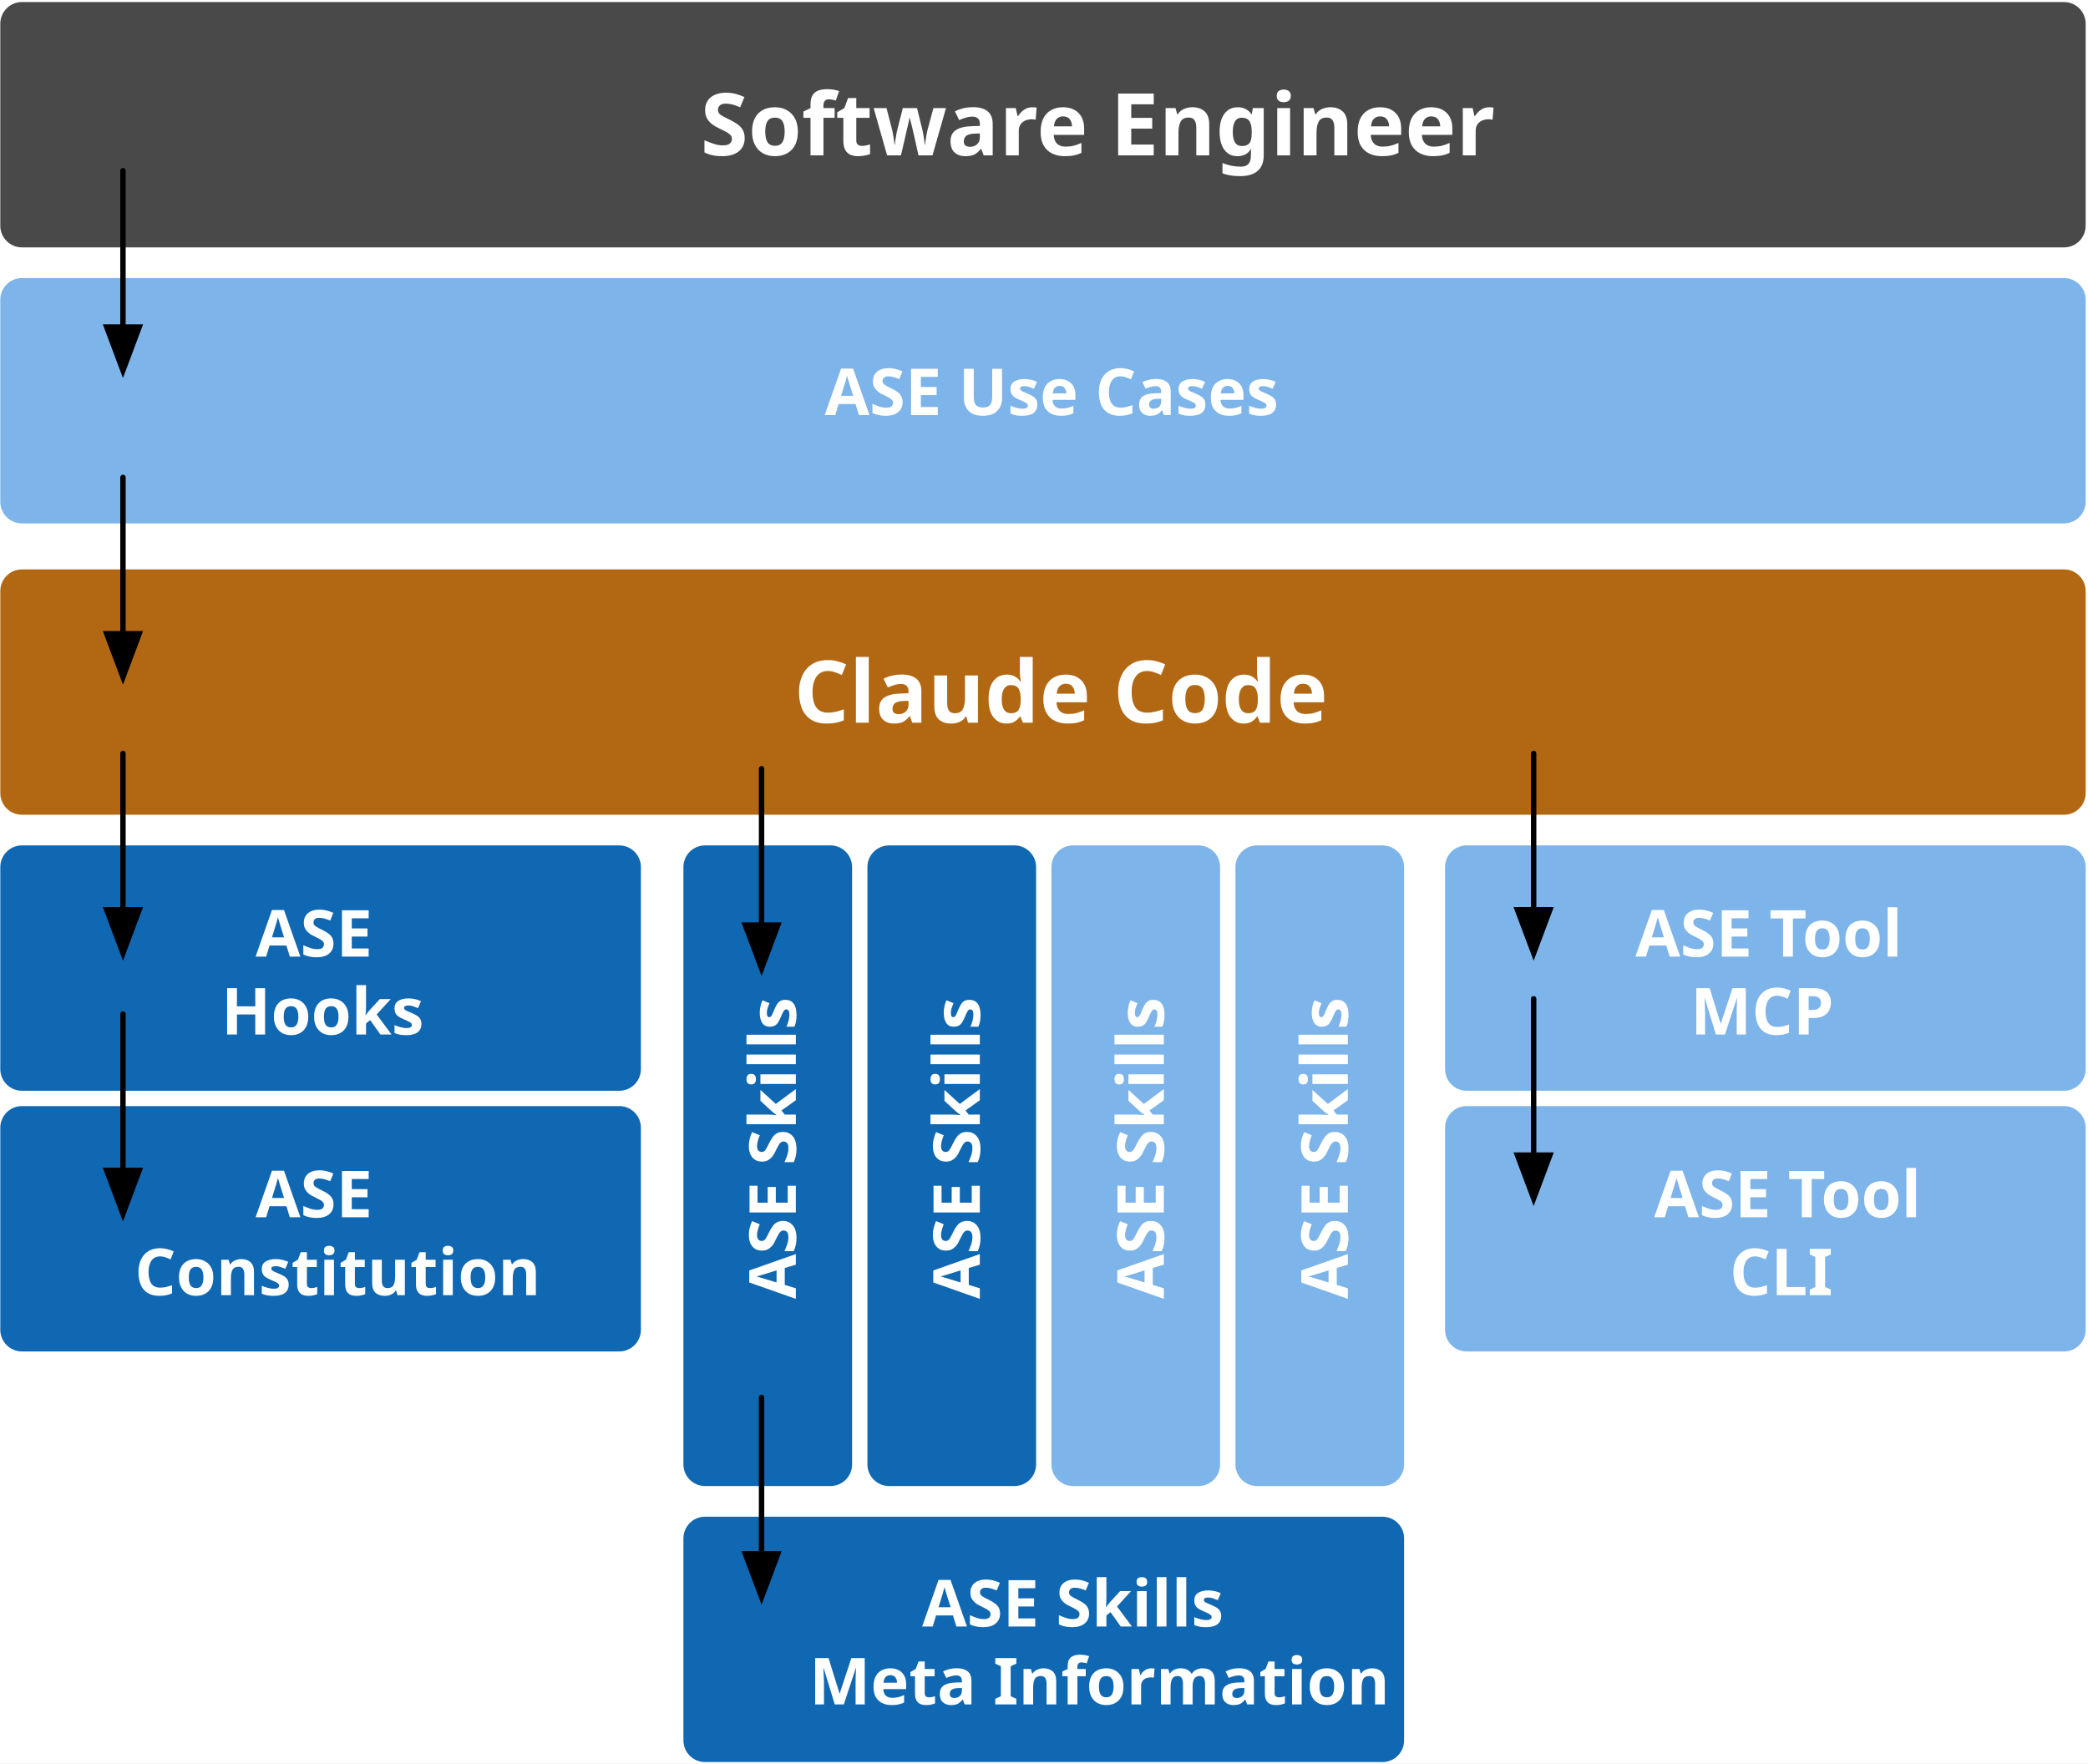
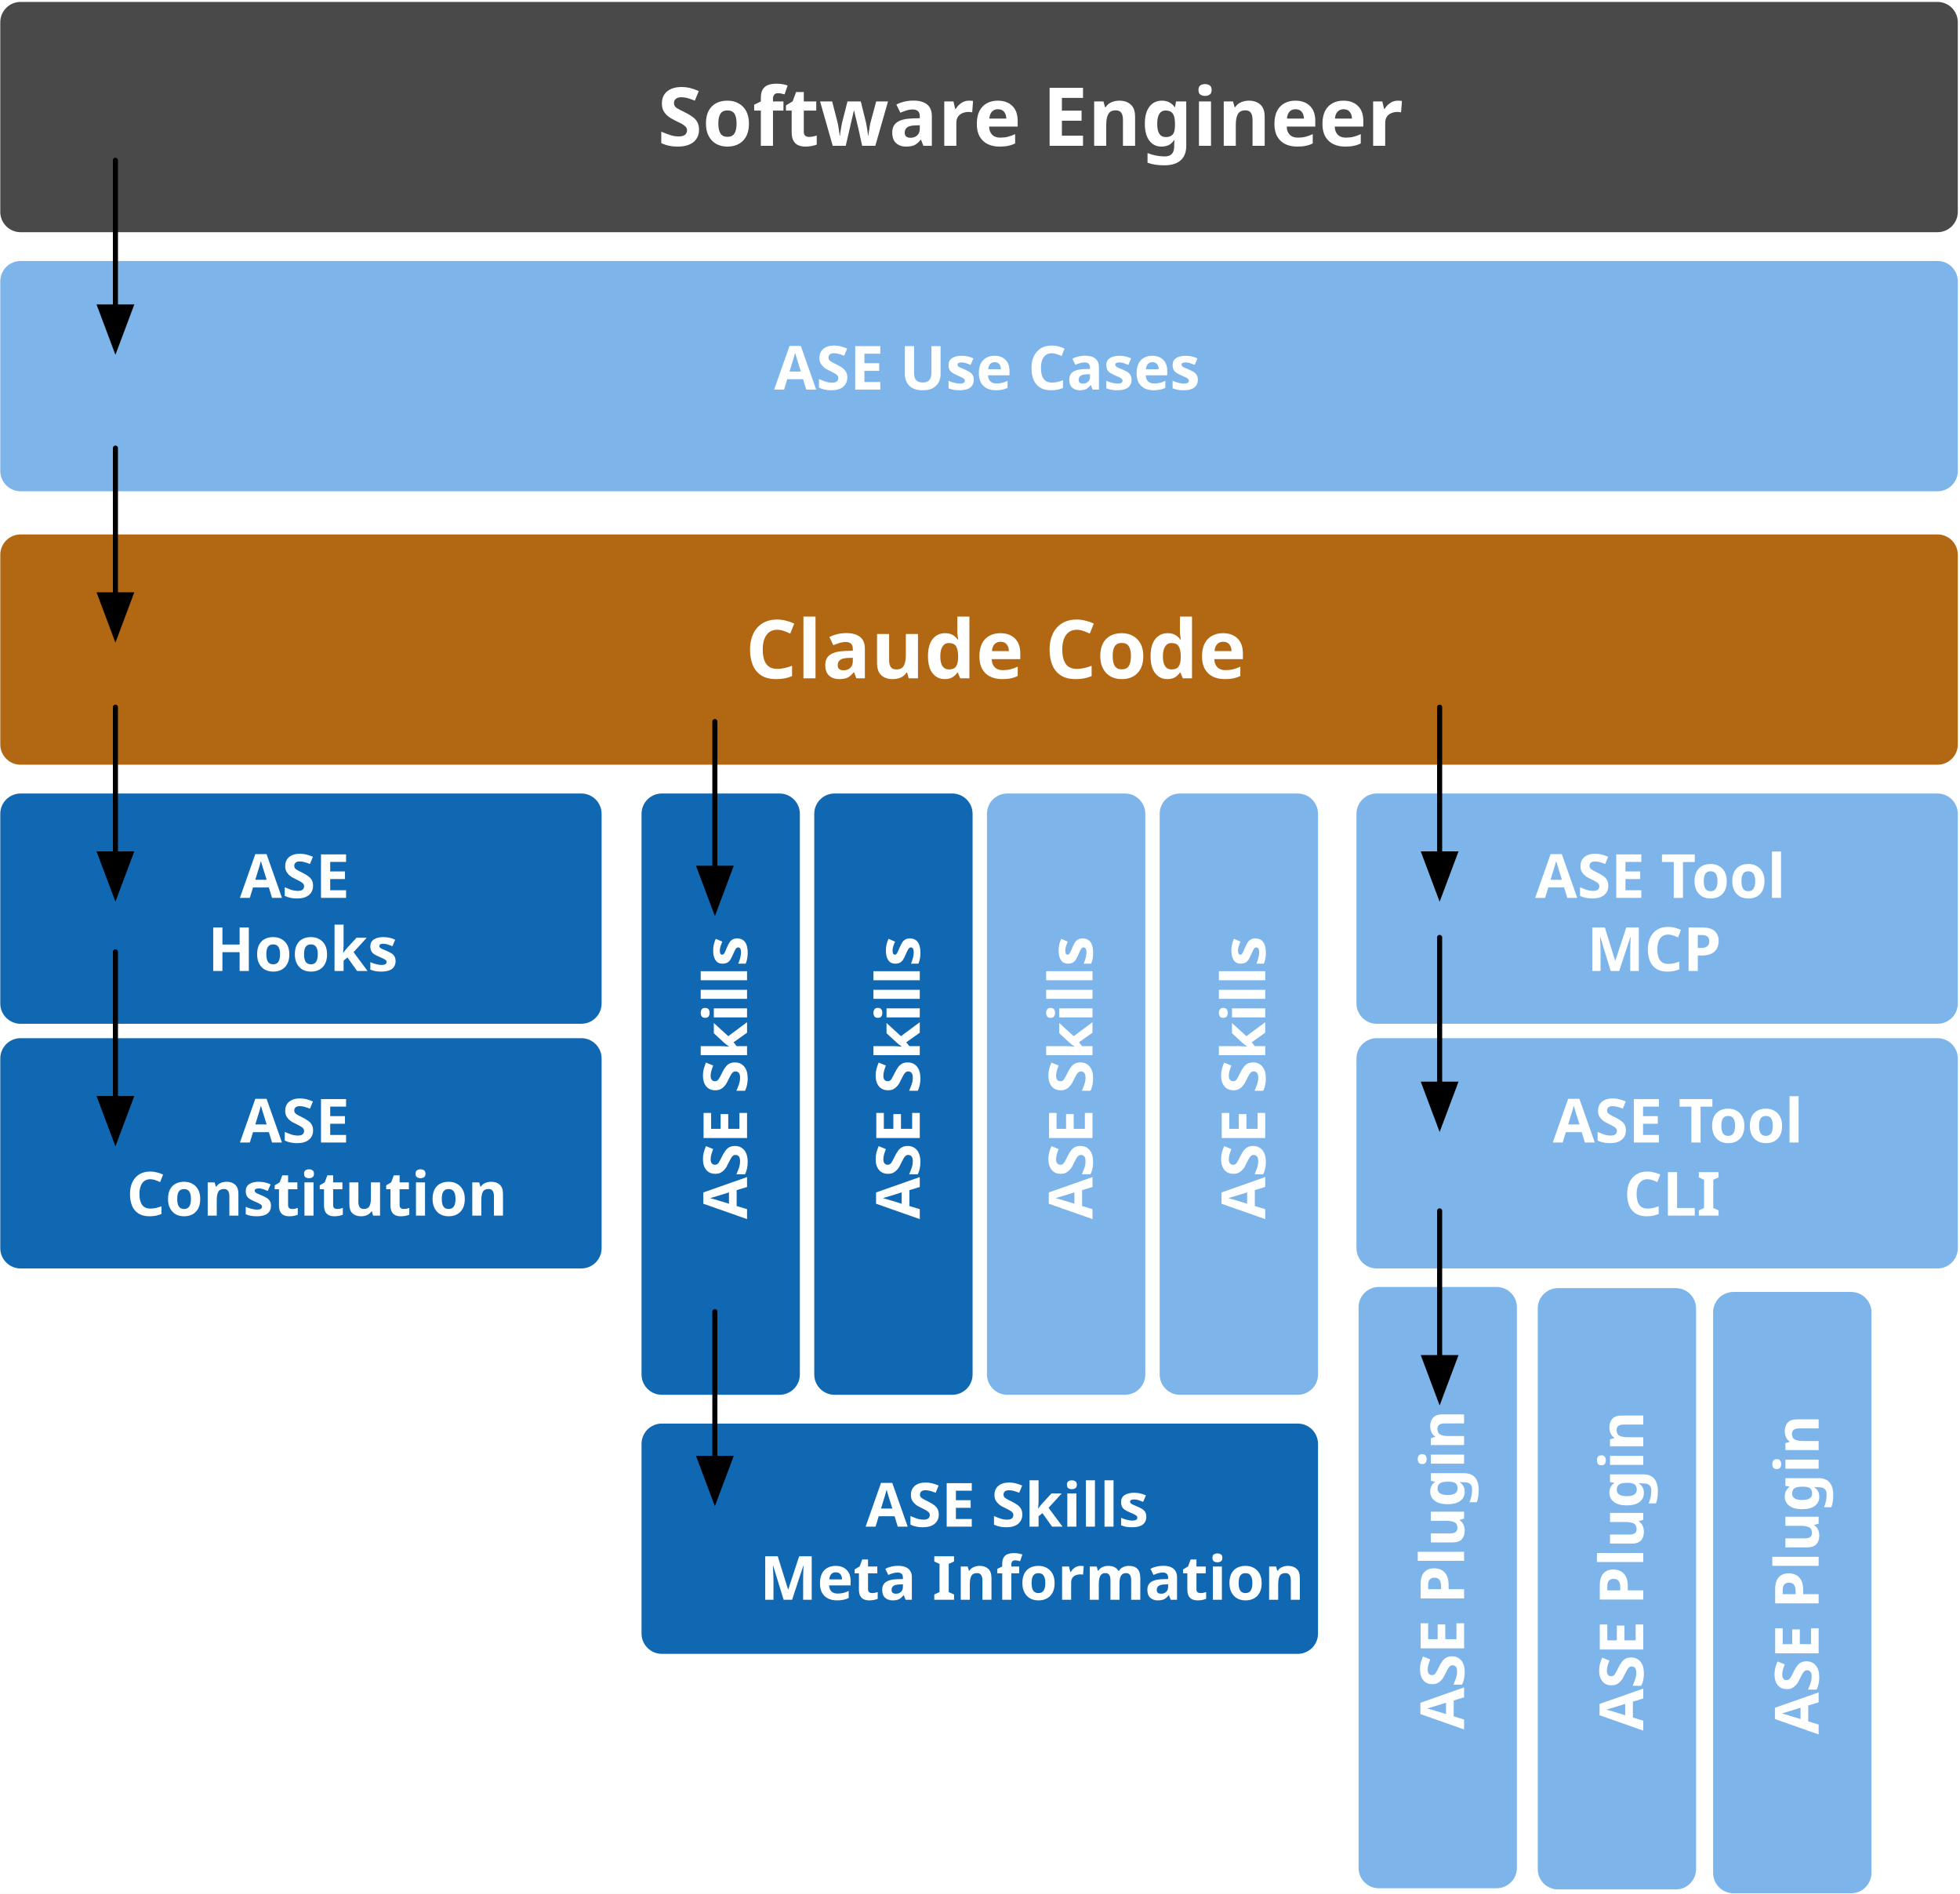
- <svg xmlns="http://www.w3.org/2000/svg" version="1.1" viewBox="119 96 386 326" width="386" height="326">
+ <svg xmlns="http://www.w3.org/2000/svg" version="1.1" viewBox="119 96 386 373" width="386" height="373">
  <defs>
    <marker orient="auto" overflow="visible" markerUnits="strokeWidth" id="FilledArrow_Marker" stroke-linejoin="miter" stroke-miterlimit="10" viewBox="-1 -4 10 8" markerWidth="10" markerHeight="8" color="black">
      <g>
        <path d="M 8 0 L 0 -3 L 0 3 Z" fill="currentColor" stroke="currentColor" stroke-width="1" />
      </g>
    </marker>
  </defs>
-   <g id="Canvas_1" stroke-opacity="1" stroke-dasharray="none" fill="none" stroke="none" fill-opacity="1">
-     <rect fill="white" x="119" y="96" width="386" height="326" />
+   <g id="Canvas_1" fill="none" stroke="none" stroke-opacity="1" stroke-dasharray="none" fill-opacity="1">
+     <rect fill="white" x="119" y="96" width="386" height="373" />
    <g id="Canvas_1_Content">
      <g id="Graphic_629">
        <path d="M 123.055 300.472 L 233.48 300.472 C 235.689 300.472 237.48 302.263 237.48 304.472 L 237.48 341.827 C 237.48 344.036 235.689 345.827 233.48 345.827 L 123.055 345.827 C 120.846 345.827 119.055 344.036 119.055 341.827 L 119.055 304.472 C 119.055 302.263 120.846 300.472 123.055 300.472 Z" fill="#1067b2" />
      </g>
      <g id="Graphic_631">
        <path d="M 123.055 201.26 L 500.567 201.26 C 502.776 201.26 504.567 203.051 504.567 205.26 L 504.567 242.614 C 504.567 244.823 502.776 246.614 500.567 246.614 L 123.055 246.614 C 120.846 246.614 119.055 244.823 119.055 242.614 L 119.055 205.26 C 119.055 203.051 120.846 201.26 123.055 201.26 Z" fill="#b26813" />
      </g>
      <g id="Graphic_624">
        <text transform="translate(143.8976 312.0268)" fill="white">
          <tspan font-family="Myriad Pro" font-weight="bold" font-size="12" fill="white" x="22.35" y="9" xml:space="preserve">ASE</tspan>
          <tspan font-family="Myriad Pro" font-weight="bold" font-size="12" fill="white" x="7958079e-19" y="23.4" xml:space="preserve">Constitution</tspan>
        </text>
      </g>
      <g id="Graphic_628">
        <text transform="translate(265.7874 217.5984)" fill="white">
          <tspan font-family="Myriad Pro" font-weight="bold" font-size="16" fill="white" x="0" y="12" xml:space="preserve">Claude Code</tspan>
        </text>
      </g>
      <g id="Graphic_726">
        <path d="M 249.342 376.378 L 374.57 376.378 C 376.78 376.378 378.57 378.169 378.57 380.378 L 378.57 417.732 C 378.57 419.941 376.78 421.732 374.57 421.732 L 249.342 421.732 C 247.133 421.732 245.342 419.941 245.342 417.732 L 245.342 380.378 C 245.342 378.169 247.133 376.378 249.342 376.378 Z" fill="#1067b2" />
      </g>
      <g id="Graphic_725">
        <text transform="translate(268.6221 387.6772)" fill="white">
          <tspan font-family="Myriad Pro" font-weight="bold" font-size="12" fill="white" x="20.85" y="9" xml:space="preserve">ASE Skills</tspan>
          <tspan font-family="Myriad Pro" font-weight="bold" font-size="12" fill="white" x="0" y="23.4" xml:space="preserve">Meta Information</tspan>
        </text>
      </g>
      <g id="Graphic_729">
        <path d="M 390.142 252.283 L 500.567 252.283 C 502.776 252.283 504.567 254.074 504.567 256.283 L 504.567 293.638 C 504.567 295.847 502.776 297.638 500.567 297.638 L 390.142 297.638 C 387.933 297.638 386.142 295.847 386.142 293.638 L 386.142 256.283 C 386.142 254.074 387.933 252.283 390.142 252.283 Z" fill="#7db4ea" />
      </g>
      <g id="Graphic_728">
        <text transform="translate(421.3343 263.8378)" fill="white">
          <tspan font-family="Myriad Pro" font-weight="bold" font-size="12" fill="white" x="4369838e-19" y="9" xml:space="preserve">ASE Tool</tspan>
          <tspan font-family="Myriad Pro" font-weight="bold" font-size="12" fill="white" x="10.176" y="23.4" xml:space="preserve">MCP</tspan>
        </text>
      </g>
      <g id="Graphic_731">
        <path d="M 390.142 300.472 L 500.567 300.472 C 502.776 300.472 504.567 302.263 504.567 304.472 L 504.567 341.827 C 504.567 344.036 502.776 345.827 500.567 345.827 L 390.142 345.827 C 387.933 345.827 386.142 344.036 386.142 341.827 L 386.142 304.472 C 386.142 302.263 387.933 300.472 390.142 300.472 Z" fill="#7db4ea" />
      </g>
      <g id="Graphic_730">
        <text transform="translate(424.7988 312.0268)" fill="white">
          <tspan font-family="Myriad Pro" font-weight="bold" font-size="12" fill="white" x="4369838e-19" y="9" xml:space="preserve">ASE Tool</tspan>
          <tspan font-family="Myriad Pro" font-weight="bold" font-size="12" fill="white" x="13.95" y="23.4" xml:space="preserve">CLI</tspan>
        </text>
      </g>
      <g id="Graphic_733">
        <path d="M 245.342 366.709 L 245.342 256.283 C 245.342 254.074 247.133 252.283 249.342 252.283 L 272.523 252.283 C 274.732 252.283 276.523 254.074 276.523 256.283 L 276.523 366.709 C 276.523 368.918 274.732 370.709 272.523 370.709 L 249.342 370.709 C 247.133 370.709 245.342 368.918 245.342 366.709 Z" fill="#1067b2" />
      </g>
      <g id="Graphic_732">
        <text transform="translate(257.1231 336.1081) rotate(-90)" fill="white">
          <tspan font-family="Myriad Pro" font-weight="bold" font-size="12" fill="white" x="0" y="9" xml:space="preserve">ASE Skills</tspan>
        </text>
      </g>
      <g id="Graphic_735">
        <path d="M 279.358 366.709 L 279.358 256.283 C 279.358 254.074 281.149 252.283 283.358 252.283 L 306.539 252.283 C 308.748 252.283 310.539 254.074 310.539 256.283 L 310.539 366.709 C 310.539 368.918 308.748 370.709 306.539 370.709 L 283.358 370.709 C 281.149 370.709 279.358 368.918 279.358 366.709 Z" fill="#1067b2" />
      </g>
      <g id="Graphic_734">
        <text transform="translate(291.1389 336.1081) rotate(-90)" fill="white">
          <tspan font-family="Myriad Pro" font-weight="bold" font-size="12" fill="white" x="0" y="9" xml:space="preserve">ASE Skills</tspan>
        </text>
      </g>
      <g id="Graphic_737">
        <path d="M 313.374 366.709 L 313.374 256.283 C 313.374 254.074 315.164 252.283 317.374 252.283 L 340.555 252.283 C 342.764 252.283 344.555 254.074 344.555 256.283 L 344.555 366.709 C 344.555 368.918 342.764 370.709 340.555 370.709 L 317.374 370.709 C 315.164 370.709 313.374 368.918 313.374 366.709 Z" fill="#7db4ea" />
      </g>
      <g id="Graphic_736">
        <text transform="translate(325.1546 336.1081) rotate(-90)" fill="white">
          <tspan font-family="Myriad Pro" font-weight="bold" font-size="12" fill="white" x="0" y="9" xml:space="preserve">ASE Skills</tspan>
        </text>
      </g>
      <g id="Graphic_739">
        <path d="M 347.389 366.709 L 347.389 256.283 C 347.389 254.074 349.18 252.283 351.389 252.283 L 374.57 252.283 C 376.78 252.283 378.57 254.074 378.57 256.283 L 378.57 366.709 C 378.57 368.918 376.78 370.709 374.57 370.709 L 351.389 370.709 C 349.18 370.709 347.389 368.918 347.389 366.709 Z" fill="#7db4ea" />
      </g>
      <g id="Graphic_738">
        <text transform="translate(359.1704 336.1081) rotate(-90)" fill="white">
          <tspan font-family="Myriad Pro" font-weight="bold" font-size="12" fill="white" x="0" y="9" xml:space="preserve">ASE Skills</tspan>
        </text>
      </g>
      <g id="Graphic_741">
        <path d="M 123.055 96.378 L 500.567 96.378 C 502.776 96.378 504.567 98.169 504.567 100.378 L 504.567 137.732 C 504.567 139.941 502.776 141.732 500.567 141.732 L 123.055 141.732 C 120.846 141.732 119.055 139.941 119.055 137.732 L 119.055 100.378 C 119.055 98.169 120.846 96.378 123.055 96.378 Z" fill="#494949" />
      </g>
      <g id="Graphic_740">
        <text transform="translate(248.4941 112.7165)" fill="white">
          <tspan font-family="Myriad Pro" font-weight="bold" font-size="16" fill="white" x="0" y="12" xml:space="preserve">Software Engineer</tspan>
        </text>
      </g>
      <g id="Graphic_743">
        <path d="M 123.055 147.402 L 500.567 147.402 C 502.776 147.402 504.567 149.192 504.567 151.402 L 504.567 188.756 C 504.567 190.965 502.776 192.756 500.567 192.756 L 123.055 192.756 C 120.846 192.756 119.055 190.965 119.055 188.756 L 119.055 151.402 C 119.055 149.192 120.846 147.402 123.055 147.402 Z" fill="#7db4ea" />
      </g>
      <g id="Graphic_742">
        <text transform="translate(271.4567 163.7402)" fill="white">
          <tspan font-family="Myriad Pro" font-weight="bold" font-size="12" fill="white" x="0" y="9" xml:space="preserve">ASE Use Cases</tspan>
        </text>
      </g>
      <g id="Graphic_745">
        <path d="M 123.055 252.283 L 233.48 252.283 C 235.689 252.283 237.48 254.074 237.48 256.283 L 237.48 293.638 C 237.48 295.847 235.689 297.638 233.48 297.638 L 123.055 297.638 C 120.846 297.638 119.055 295.847 119.055 293.638 L 119.055 256.283 C 119.055 254.074 120.846 252.283 123.055 252.283 Z" fill="#1067b2" />
      </g>
      <g id="Graphic_744">
        <text transform="translate(159.9116 263.8378)" fill="white">
          <tspan font-family="Myriad Pro" font-weight="bold" font-size="12" fill="white" x="6.336" y="9" xml:space="preserve">ASE</tspan>
          <tspan font-family="Myriad Pro" font-weight="bold" font-size="12" fill="white" x="0" y="23.4" xml:space="preserve">Hooks</tspan>
        </text>
      </g>
      <g id="Line_747">
        <line x1="141.732" y1="127.559" x2="141.732" y2="156.459" marker-end="url(#FilledArrow_Marker)" stroke="black" stroke-linecap="round" stroke-linejoin="round" stroke-width="1" />
      </g>
      <g id="Line_748">
        <line x1="141.732" y1="184.252" x2="141.732" y2="213.152" marker-end="url(#FilledArrow_Marker)" stroke="black" stroke-linecap="round" stroke-linejoin="round" stroke-width="1" />
      </g>
      <g id="Line_749">
        <line x1="141.732" y1="235.276" x2="141.732" y2="264.176" marker-end="url(#FilledArrow_Marker)" stroke="black" stroke-linecap="round" stroke-linejoin="round" stroke-width="1" />
      </g>
      <g id="Line_750">
        <line x1="141.732" y1="283.465" x2="141.732" y2="312.365" marker-end="url(#FilledArrow_Marker)" stroke="black" stroke-linecap="round" stroke-linejoin="round" stroke-width="1" />
      </g>
      <g id="Line_751">
        <line x1="259.787" y1="238.11" x2="259.787" y2="267.01" marker-end="url(#FilledArrow_Marker)" stroke="black" stroke-linecap="round" stroke-linejoin="round" stroke-width="1" />
      </g>
      <g id="Line_752">
        <line x1="259.787" y1="354.331" x2="259.787" y2="383.231" marker-end="url(#FilledArrow_Marker)" stroke="black" stroke-linecap="round" stroke-linejoin="round" stroke-width="1" />
      </g>
      <g id="Line_753">
        <line x1="402.52" y1="235.276" x2="402.52" y2="264.176" marker-end="url(#FilledArrow_Marker)" stroke="black" stroke-linecap="round" stroke-linejoin="round" stroke-width="1" />
      </g>
      <g id="Line_754">
        <line x1="402.52" y1="280.63" x2="402.52" y2="309.53" marker-end="url(#FilledArrow_Marker)" stroke="black" stroke-linecap="round" stroke-linejoin="round" stroke-width="1" />
      </g>
+       <g id="Graphic_756">
+         <path d="M 386.553 463.898 L 386.553 353.473 C 386.553 351.263 388.344 349.473 390.553 349.473 L 413.735 349.473 C 415.944 349.473 417.735 351.263 417.735 353.473 L 417.735 463.898 C 417.735 466.107 415.944 467.898 413.735 467.898 L 390.553 467.898 C 388.344 467.898 386.553 466.107 386.553 463.898 Z" fill="#7db4ea" />
+       </g>
+       <g id="Graphic_755">
+         <text transform="translate(398.3346 436.6212) rotate(-90)" fill="white">
+           <tspan font-family="Myriad Pro" font-weight="bold" font-size="12" fill="white" x="0" y="9" xml:space="preserve">ASE Plugin</tspan>
+         </text>
+       </g>
+       <g id="Graphic_758">
+         <path d="M 421.841 464.128 L 421.841 353.703 C 421.841 351.494 423.632 349.703 425.841 349.703 L 449.022 349.703 C 451.232 349.703 453.022 351.494 453.022 353.703 L 453.022 464.128 C 453.022 466.337 451.232 468.128 449.022 468.128 L 425.841 468.128 C 423.632 468.128 421.841 466.337 421.841 464.128 Z" fill="#7db4ea" />
+       </g>
+       <g id="Graphic_757">
+         <text transform="translate(433.6225 436.8517) rotate(-90)" fill="white">
+           <tspan font-family="Myriad Pro" font-weight="bold" font-size="12" fill="white" x="0" y="9" xml:space="preserve">ASE Plugin</tspan>
+         </text>
+       </g>
+       <g id="Graphic_760">
+         <path d="M 456.378 464.88 L 456.378 354.454 C 456.378 352.245 458.169 350.454 460.378 350.454 L 483.559 350.454 C 485.768 350.454 487.559 352.245 487.559 354.454 L 487.559 464.88 C 487.559 467.089 485.768 468.88 483.559 468.88 L 460.378 468.88 C 458.169 468.88 456.378 467.089 456.378 464.88 Z" fill="#7db4ea" />
+       </g>
+       <g id="Graphic_759">
+         <text transform="translate(468.1591 437.603) rotate(-90)" fill="white">
+           <tspan font-family="Myriad Pro" font-weight="bold" font-size="12" fill="white" x="0" y="9" xml:space="preserve">ASE Plugin</tspan>
+         </text>
+       </g>
+       <g id="Line_761">
+         <line x1="402.52" y1="334.488" x2="402.52" y2="363.388" marker-end="url(#FilledArrow_Marker)" stroke="black" stroke-linecap="round" stroke-linejoin="round" stroke-width="1" />
+       </g>
    </g>
  </g>
</svg>
